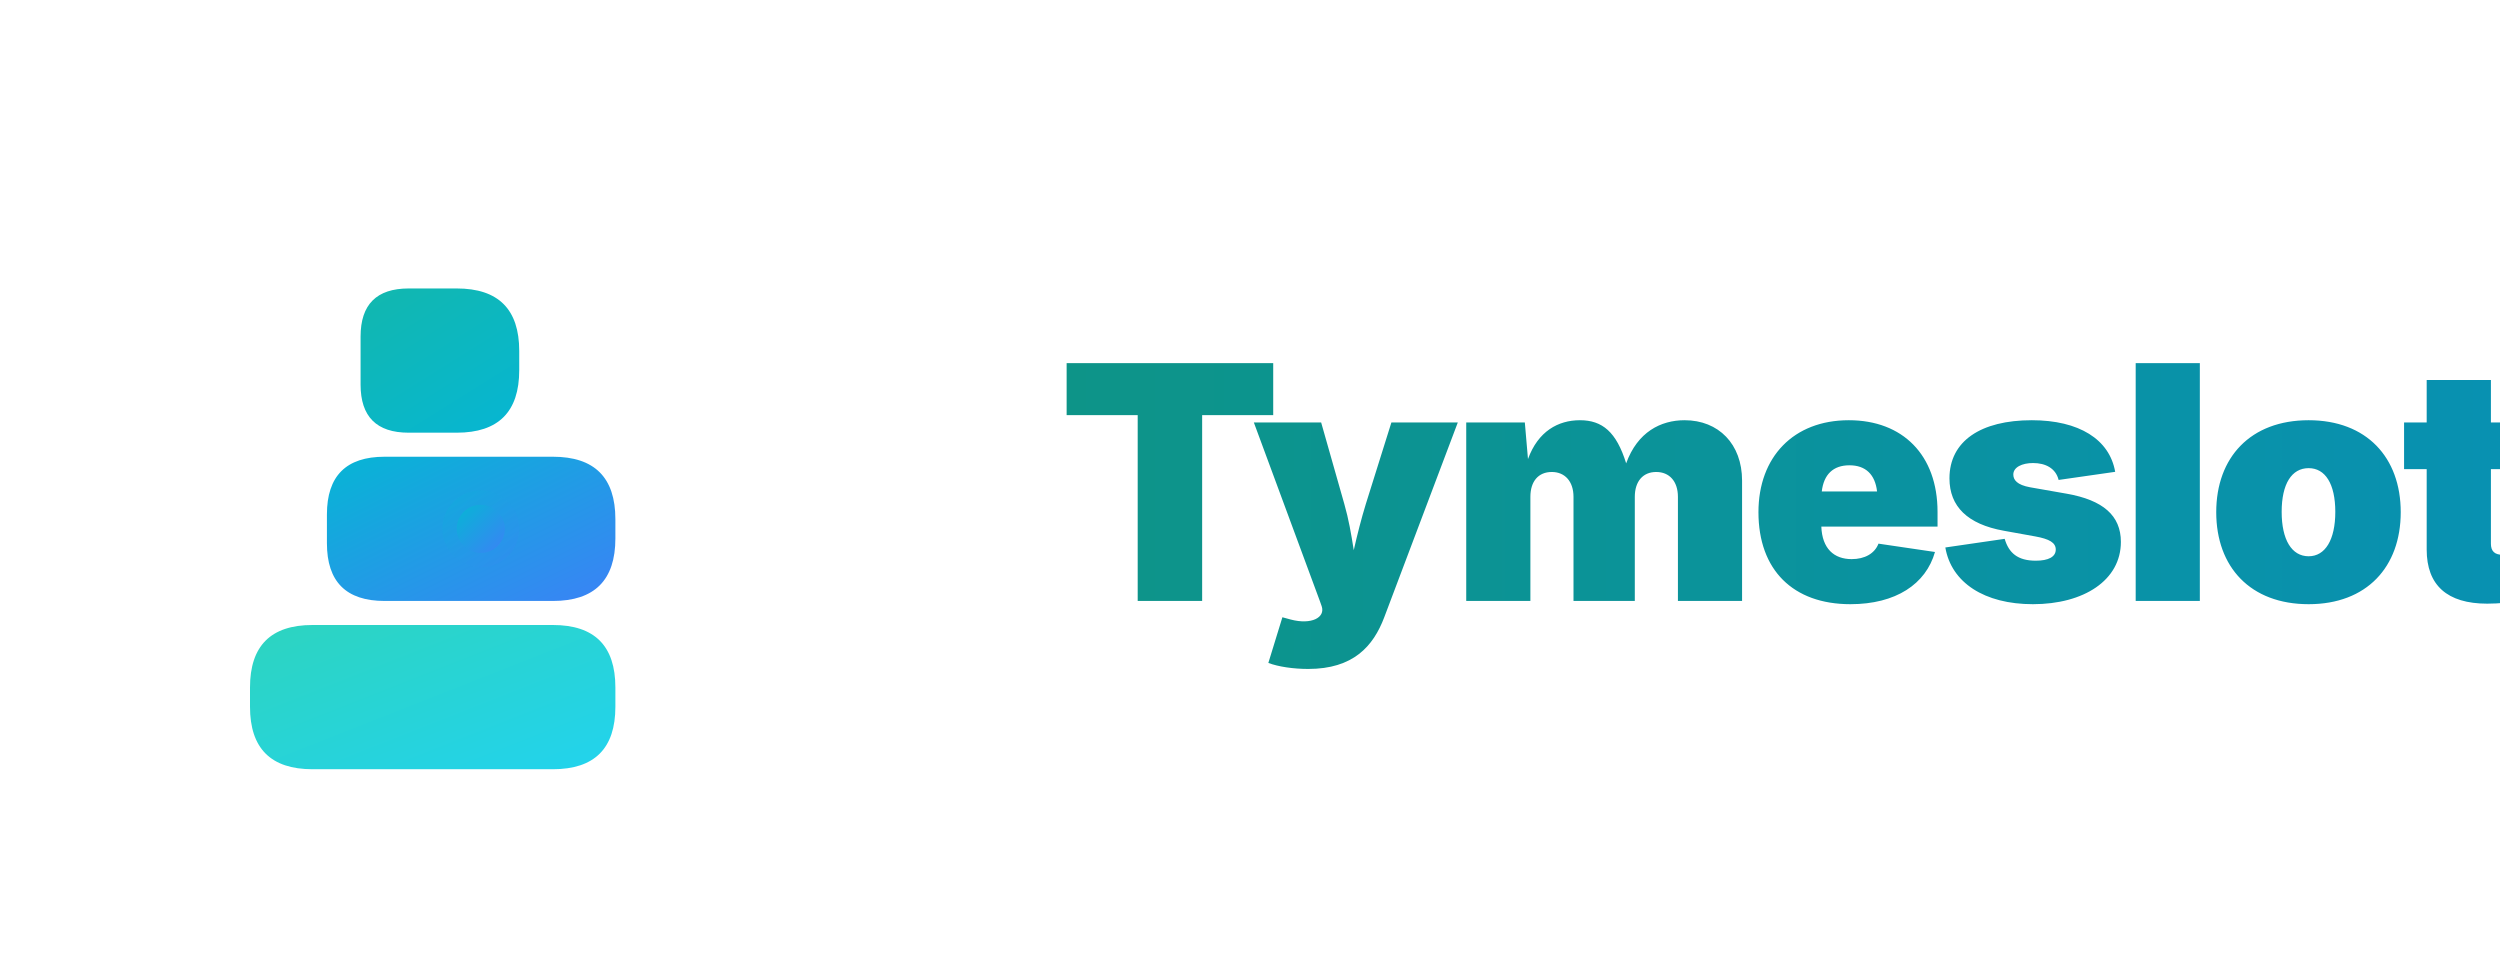
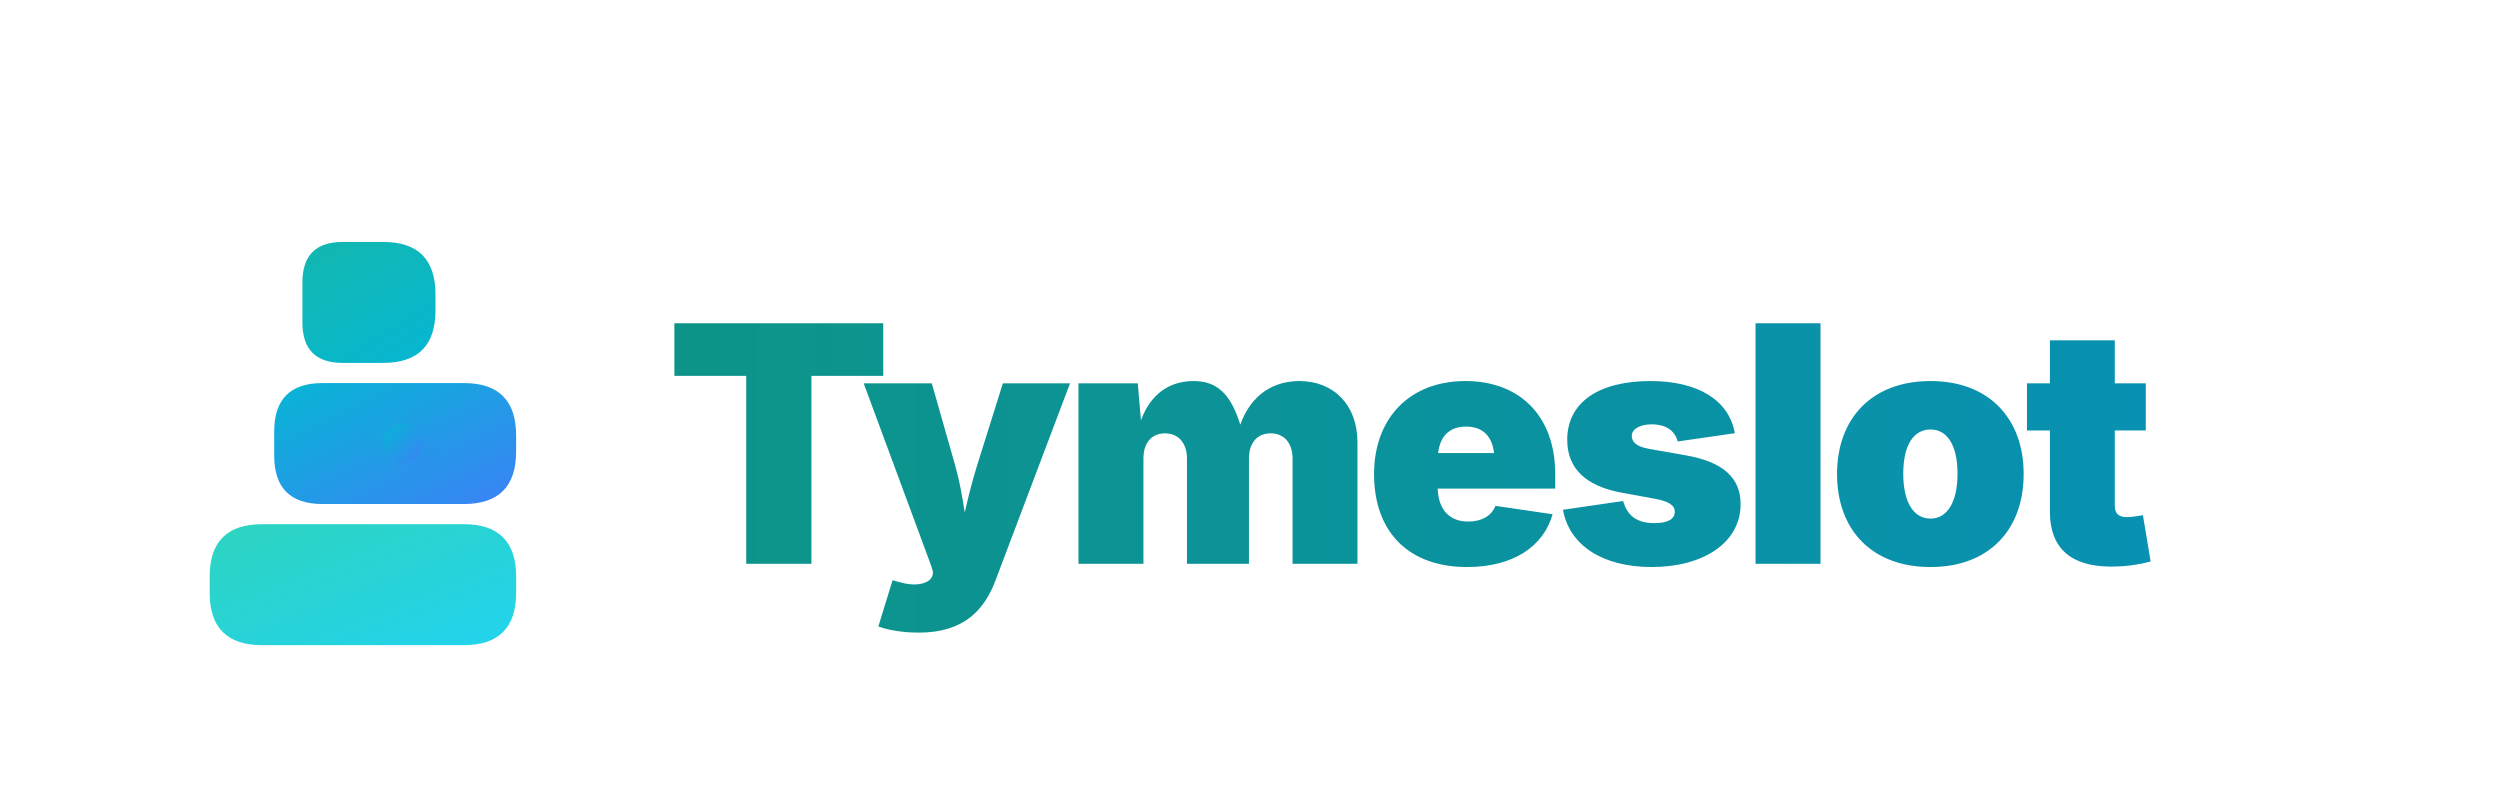
- <svg xmlns="http://www.w3.org/2000/svg" viewBox="0 0 520 200" fill="none">
+ <svg xmlns="http://www.w3.org/2000/svg" viewBox="0 0 620 200" fill="none">
  <defs>
    <linearGradient id="logoFlow1" x1="0%" y1="0%" x2="100%" y2="100%">
      <stop offset="0%" style="stop-color:#14b8a6;stop-opacity:1" />
      <stop offset="100%" style="stop-color:#06b6d4;stop-opacity:1" />
    </linearGradient>
    <linearGradient id="logoFlow2" x1="0%" y1="0%" x2="100%" y2="100%">
      <stop offset="0%" style="stop-color:#06b6d4;stop-opacity:1" />
      <stop offset="100%" style="stop-color:#3b82f6;stop-opacity:1" />
    </linearGradient>
    <linearGradient id="logoFlow3" x1="0%" y1="0%" x2="100%" y2="100%">
      <stop offset="0%" style="stop-color:#2dd4bf;stop-opacity:1" />
      <stop offset="100%" style="stop-color:#22d3ee;stop-opacity:1" />
    </linearGradient>
    <linearGradient id="textGrad" x1="0%" y1="0%" x2="100%" y2="0%">
      <stop offset="0%" style="stop-color:#0d9488;stop-opacity:1" />
      <stop offset="100%" style="stop-color:#0891b2;stop-opacity:1" />
    </linearGradient>
  </defs>
  <g transform="translate(100, 100)">
    <path d="M -40 -40 L -5 -40 Q 8 -40 8 -27 L 8 -23 Q 8 -10 -5 -10 L -15 -10 Q -25 -10 -25 -20 L -25 -30 Q -25 -40 -15 -40 Z" fill="url(#logoFlow1)" />
    <path d="M -20 -5 Q -32 -5 -32 7 L -32 13 Q -32 25 -20 25 L 15 25 Q 28 25 28 12 L 28 8 Q 28 -5 15 -5 Z" fill="url(#logoFlow2)" />
    <path d="M 15 30 Q 28 30 28 43 L 28 47 Q 28 60 15 60 L -35 60 Q -48 60 -48 47 L -48 43 Q -48 30 -35 30 Z" fill="url(#logoFlow3)" />
    <circle cx="0" cy="10" r="8" fill="url(#logoFlow2)" opacity="0.3" />
    <circle cx="0" cy="10" r="5" fill="url(#logoFlow2)" />
  </g>
-   <text x="220" y="125" font-family="system-ui, -apple-system, 'Segoe UI', sans-serif" font-size="68" font-weight="900" fill="url(#textGrad)" letter-spacing="-0.03em">Tymeslot</text>
+   <text x="165" y="110" dominant-baseline="central" font-family="system-ui, -apple-system, 'Segoe UI', sans-serif" font-size="82" font-weight="900" fill="url(#textGrad)" letter-spacing="-0.03em">Tymeslot</text>
</svg>
